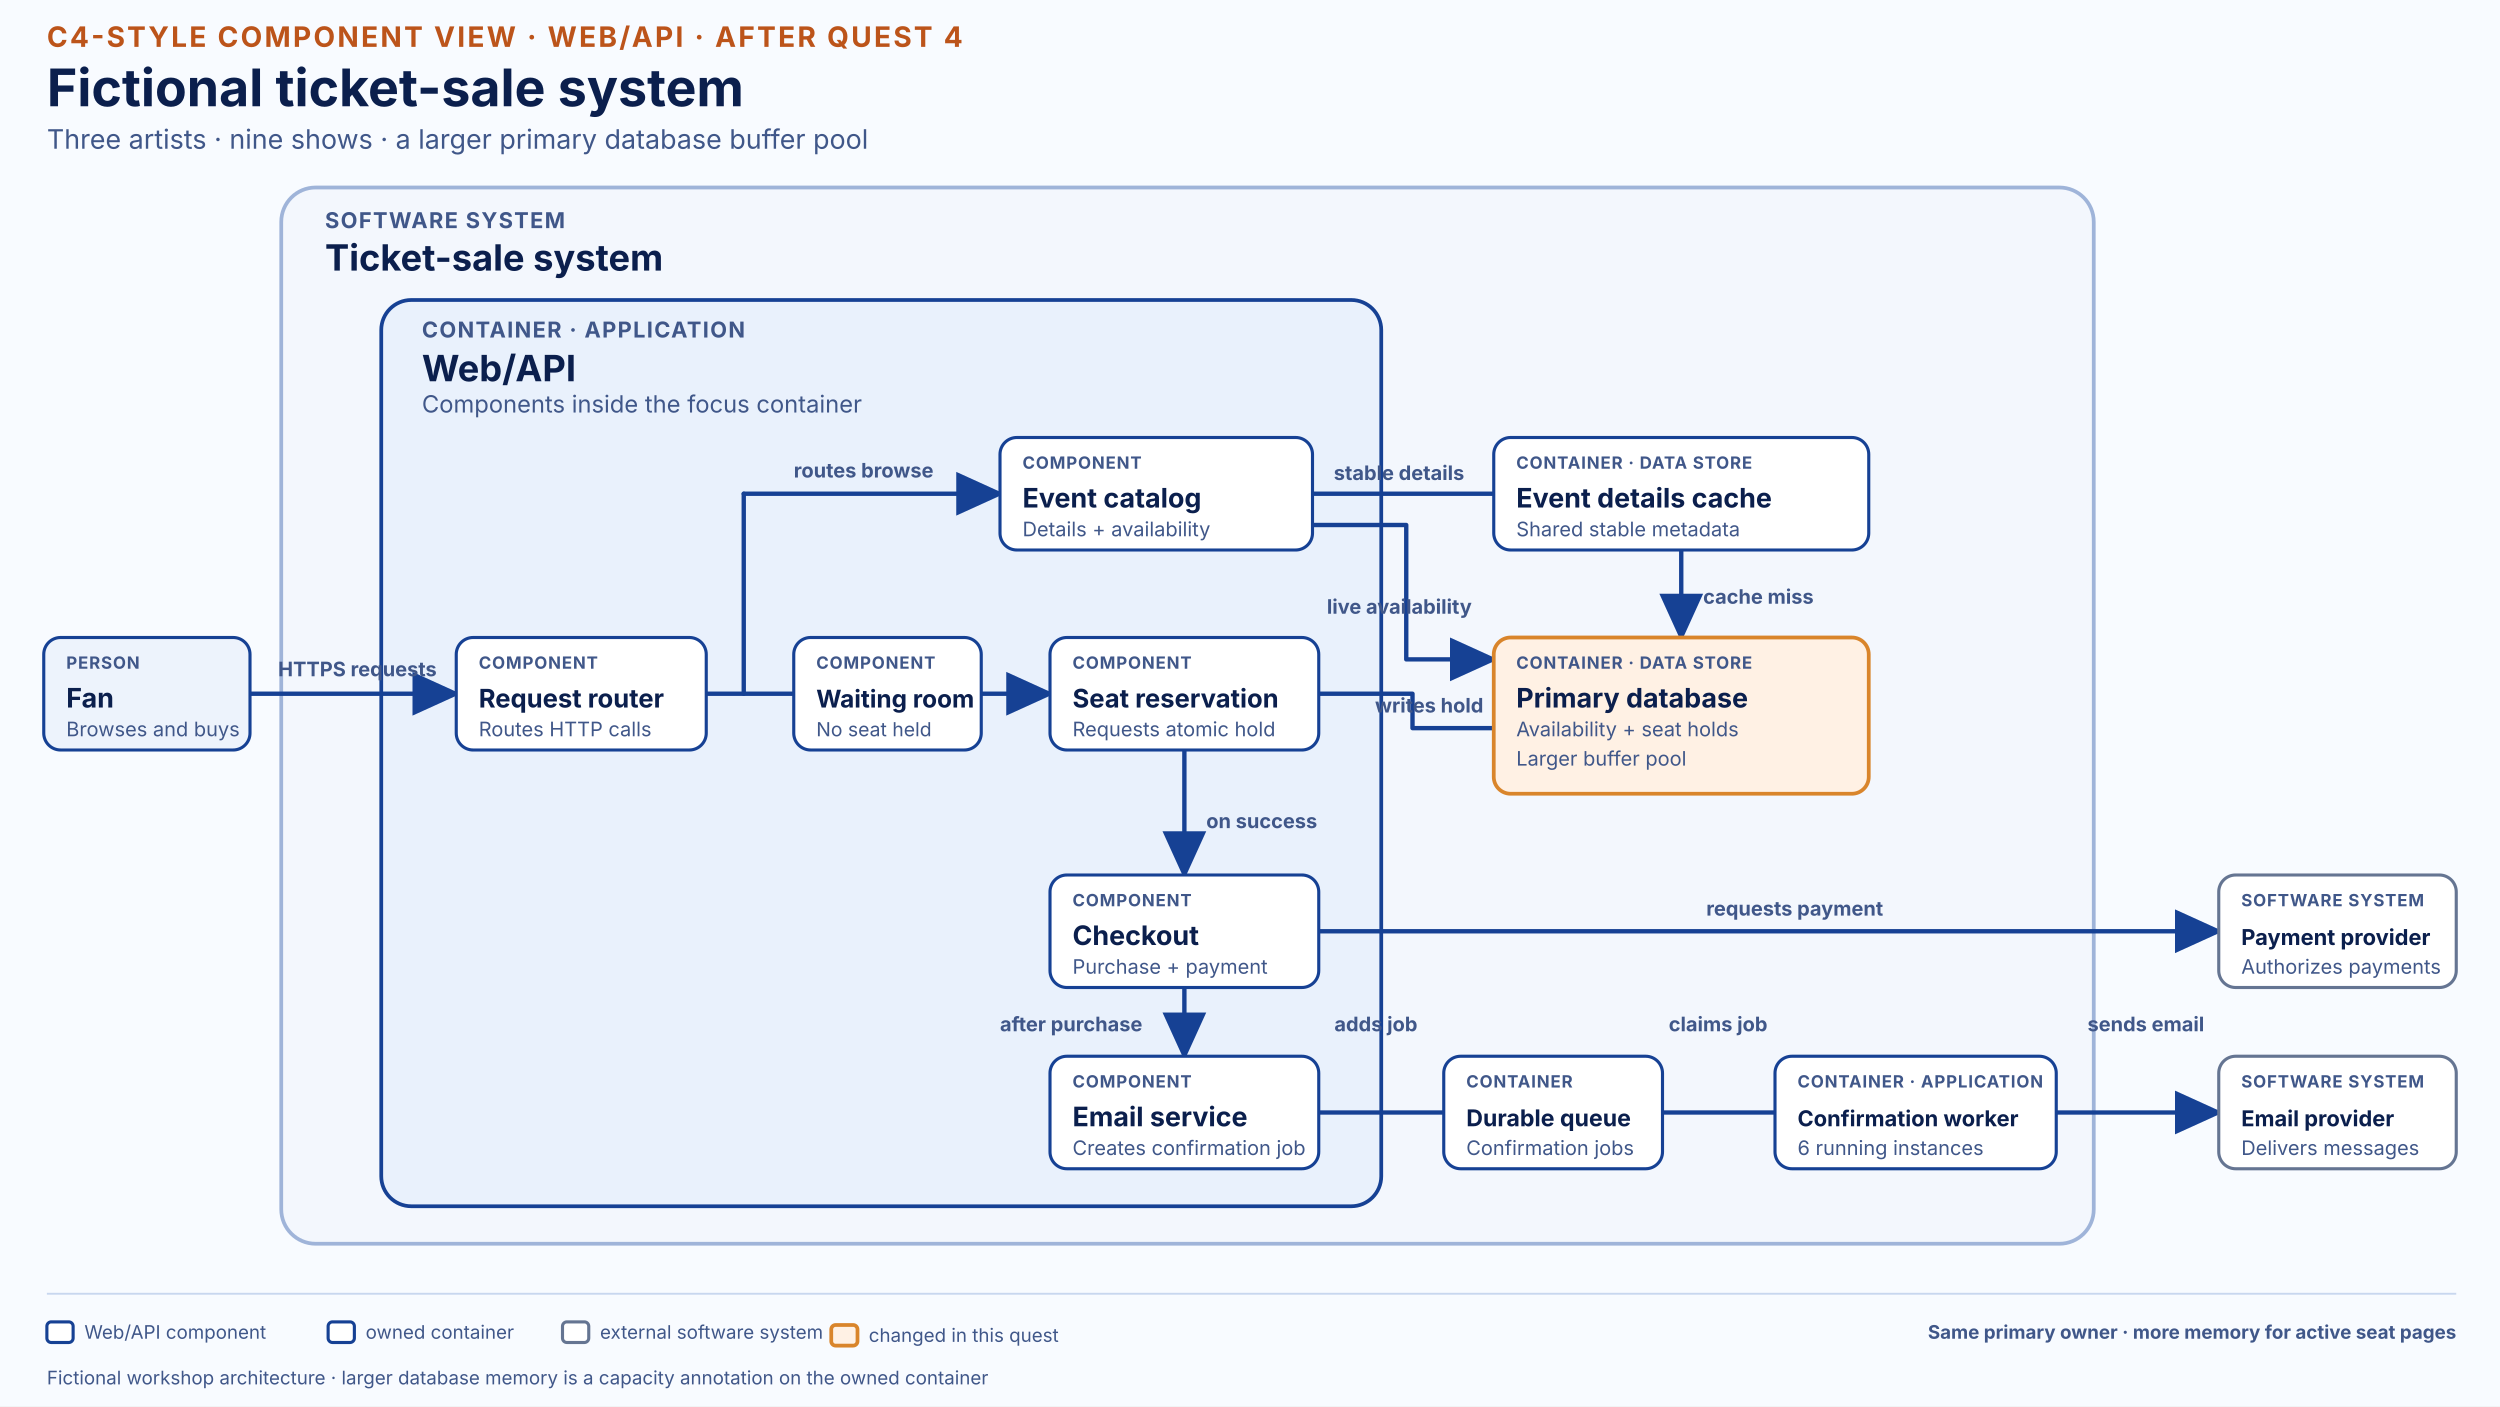
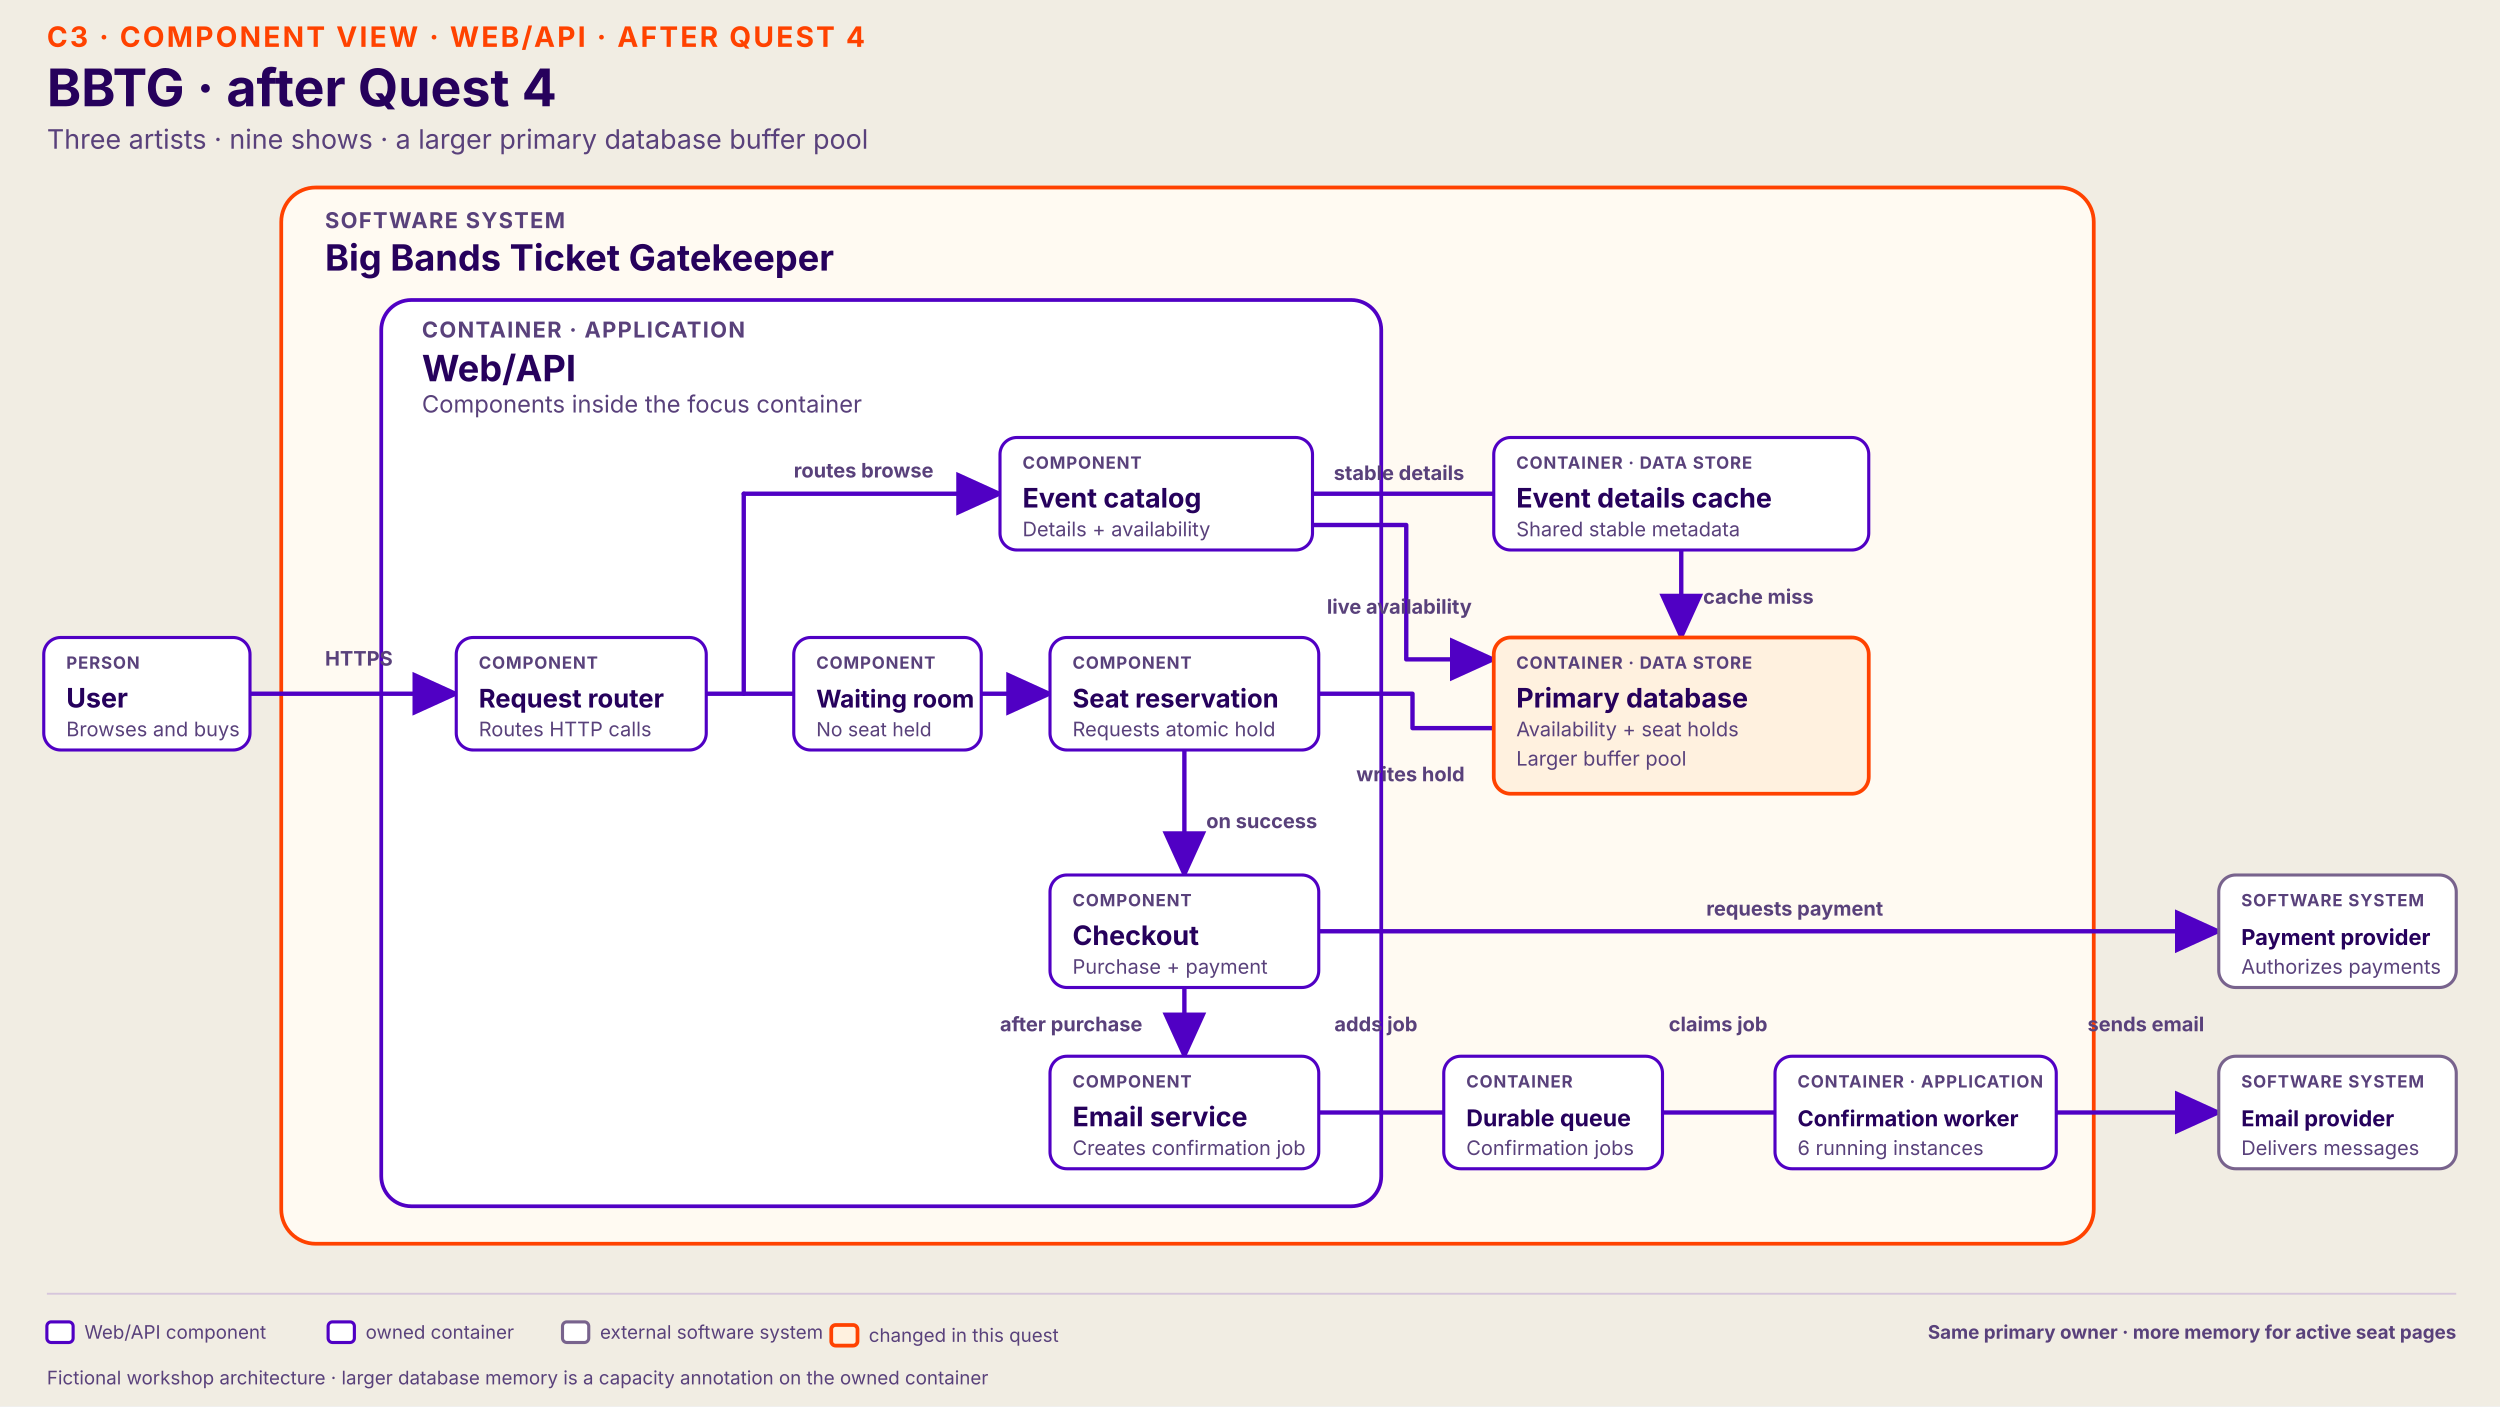
<svg xmlns="http://www.w3.org/2000/svg" width="4000" height="2250" viewBox="0 0 4000 2250" role="img" aria-labelledby="title description">
  <defs>
    <style>
-       text { font-family: Inter, ui-sans-serif, Arial, sans-serif; fill: #0b1f4d; }
-       .eyebrow { font-size: 45px; font-weight: 750; fill: #bc541a; letter-spacing: .08em; }
+       text { font-family: Inter, ui-sans-serif, Arial, sans-serif; fill: #26015c; }
+       .eyebrow { font-size: 45px; font-weight: 750; fill: #ff4200; letter-spacing: .08em; }
      .title { font-size: 83px; font-weight: 750; }
-       .subtitle { font-size: 43px; fill: #405789; }
-       .system-boundary { fill: #f3f7fd; stroke: #9fb4d9; stroke-width: 6; }
-       .container-boundary { fill: #e9f1fc; stroke: #164194; stroke-width: 6; }
-       .boundary-kind { font-size: 35px; font-weight: 750; fill: #405789; letter-spacing: .06em; }
+       .subtitle { font-size: 43px; fill: #59417b; }
+       .system-boundary { fill: #fffaf2; stroke: #ff4200; stroke-width: 6; }
+       .container-boundary { fill: #fff; stroke: #5000c4; stroke-width: 6; }
+       .boundary-kind { font-size: 35px; font-weight: 750; fill: #59417b; letter-spacing: .06em; }
      .boundary-title { font-size: 58px; font-weight: 750; }
-       .boundary-note { font-size: 38px; fill: #405789; }
-       .component, .owned { fill: #fff; stroke: #164194; stroke-width: 5; }
-       .new { fill: #fff1e4; stroke: #d9852b; stroke-width: 6; }
-       .external { fill: #fff; stroke: #657592; stroke-width: 5; }
-       .person { fill: #edf3fc; stroke: #164194; stroke-width: 5; }
-       .node-kind { font-size: 27px; font-weight: 750; fill: #405789; letter-spacing: .05em; }
+       .boundary-note { font-size: 38px; fill: #59417b; }
+       .component, .owned { fill: #fff; stroke: #5000c4; stroke-width: 5; }
+       .new { fill: #fff1df; stroke: #ff4200; stroke-width: 6; }
+       .external { fill: #fff; stroke: #78638d; stroke-width: 5; }
+       .person { fill: #fff; stroke: #5000c4; stroke-width: 5; }
+       .node-kind { font-size: 27px; font-weight: 750; fill: #59417b; letter-spacing: .05em; }
      .node-title { font-size: 43px; font-weight: 750; }
-       .node-detail { font-size: 32px; fill: #405789; }
+       .node-detail { font-size: 32px; fill: #59417b; }
      .router-title { font-size: 41px; }
      .seat-title { font-size: 41px; }
      .gate-title { font-size: 39px; }
      .gate-detail { font-size: 31px; }
      .worker-title { font-size: 35px; }
      .queue-title { font-size: 37px; }
      .external-title { font-size: 35px; }
-       .line { fill: none; stroke: #164194; stroke-width: 7; stroke-linecap: round; stroke-linejoin: round; marker-end: url(#arrow); }
-       .new-line { fill: none; stroke: #d9852b; stroke-width: 7; stroke-linecap: round; stroke-linejoin: round; marker-end: url(#new-arrow); }
-       .branch { fill: none; stroke: #164194; stroke-width: 7; stroke-linecap: round; stroke-linejoin: round; }
-       .edge-label { font-size: 32px; font-weight: 650; fill: #405789; }
-       .legend { font-size: 30px; fill: #405789; }
-       .footer { font-size: 30px; font-weight: 700; fill: #405789; }
+       .line { fill: none; stroke: #5000c4; stroke-width: 7; stroke-linecap: round; stroke-linejoin: round; marker-end: url(#arrow); }
+       .new-line { fill: none; stroke: #ff4200; stroke-width: 7; stroke-linecap: round; stroke-linejoin: round; marker-end: url(#new-arrow); }
+       .branch { fill: none; stroke: #5000c4; stroke-width: 7; stroke-linecap: round; stroke-linejoin: round; }
+       .edge-label { font-size: 32px; font-weight: 650; fill: #59417b; }
+       .legend { font-size: 30px; fill: #59417b; }
+       .footer { font-size: 30px; font-weight: 700; fill: #59417b; }
    </style>
    <marker id="arrow" markerWidth="12" markerHeight="10" refX="10" refY="5" orient="auto" markerUnits="strokeWidth">
-       <path d="M0 0 L11 5 L0 10 Z" fill="#164194" />
+       <path d="M0 0 L11 5 L0 10 Z" fill="#5000c4" />
    </marker>
    <marker id="new-arrow" markerWidth="12" markerHeight="10" refX="10" refY="5" orient="auto" markerUnits="strokeWidth">
-       <path d="M0 0 L11 5 L0 10 Z" fill="#d9852b" />
+       <path d="M0 0 L11 5 L0 10 Z" fill="#ff4200" />
    </marker>
  </defs>
-   <rect width="4000" height="2250" fill="#f8fbff" />
-   <text x="75" y="75" class="eyebrow">C4-STYLE COMPONENT VIEW · WEB/API · AFTER QUEST 4</text>
-   <text x="75" y="170" class="title">Fictional ticket-sale system</text>
+   <rect width="4000" height="2250" fill="#f1ede3" />
+   <text x="75" y="75" class="eyebrow">C3 · COMPONENT VIEW · WEB/API · AFTER QUEST 4</text>
+   <text x="75" y="170" class="title">BBTG · after Quest 4</text>
  <text x="75" y="238" class="subtitle">Three artists · nine shows · a larger primary database buffer pool</text>
  <rect x="450" y="300" width="2900" height="1690" rx="55" class="system-boundary" />
  <text x="520" y="365" class="boundary-kind">SOFTWARE SYSTEM</text>
-   <text x="520" y="433" class="boundary-title">Ticket-sale system</text>
+   <text x="520" y="433" class="boundary-title">Big Bands Ticket Gatekeeper</text>
  <rect x="610" y="480" width="1600" height="1450" rx="48" class="container-boundary" />
  <text x="675" y="540" class="boundary-kind">CONTAINER · APPLICATION</text>
  <text x="675" y="610" class="boundary-title">Web/API</text>
  <text x="675" y="660" class="boundary-note">Components inside the focus container</text>
  <path d="M400 1110 H730" class="line" />
  <path d="M1130 1110 H1190 M1190 790 V1110" class="branch" />
  <path d="M1190 790 H1600" class="line" />
  <path d="M1190 1110 H1270 M1570 1110 H1680" class="line" />
  <path d="M1895 1200 V1400" class="line" />
  <path d="M2100 790 H2390 M2690 880 V1020" class="line" />
  <path d="M2100 840 H2250 V1055 H2390" class="line" />
  <path d="M2110 1110 H2260 V1165 H2390 M2110 1490 H3550" class="line" />
  <path d="M1895 1580 V1690" class="line" />
  <path d="M2110 1780 H2310 M2660 1780 H2840 M3290 1780 H3550" class="line" />
  <rect x="70" y="1020" width="330" height="180" rx="27" class="person" />
  <text x="106" y="1070" class="node-kind">PERSON</text>
-   <text x="106" y="1132" class="node-title">Fan</text>
+   <text x="106" y="1132" class="node-title">User</text>
  <text x="106" y="1178" class="node-detail">Browses and buys</text>
  <rect x="730" y="1020" width="400" height="180" rx="27" class="component" />
  <text x="766" y="1070" class="node-kind">COMPONENT</text>
  <text x="766" y="1132" class="node-title router-title">Request router</text>
  <text x="766" y="1178" class="node-detail">Routes HTTP calls</text>
  <rect x="1600" y="700" width="500" height="180" rx="27" class="component" />
  <text x="1636" y="750" class="node-kind">COMPONENT</text>
  <text x="1636" y="812" class="node-title">Event catalog</text>
  <text x="1636" y="858" class="node-detail">Details + availability</text>
  <rect x="1270" y="1020" width="300" height="180" rx="27" class="component" />
  <text x="1306" y="1070" class="node-kind">COMPONENT</text>
  <text x="1306" y="1132" class="node-title gate-title">Waiting room</text>
  <text x="1306" y="1178" class="node-detail gate-detail">No seat held</text>
  <rect x="1680" y="1020" width="430" height="180" rx="27" class="component" />
  <text x="1716" y="1070" class="node-kind">COMPONENT</text>
  <text x="1716" y="1132" class="node-title seat-title">Seat reservation</text>
  <text x="1716" y="1178" class="node-detail">Requests atomic hold</text>
  <rect x="1680" y="1400" width="430" height="180" rx="27" class="component" />
  <text x="1716" y="1450" class="node-kind">COMPONENT</text>
  <text x="1716" y="1512" class="node-title">Checkout</text>
  <text x="1716" y="1558" class="node-detail">Purchase + payment</text>
  <rect x="2390" y="700" width="600" height="180" rx="27" class="owned" />
  <text x="2426" y="750" class="node-kind">CONTAINER · DATA STORE</text>
  <text x="2426" y="812" class="node-title">Event details cache</text>
  <text x="2426" y="858" class="node-detail">Shared stable metadata</text>
  <rect x="2390" y="1020" width="600" height="250" rx="27" class="new" />
  <text x="2426" y="1070" class="node-kind">CONTAINER · DATA STORE</text>
  <text x="2426" y="1132" class="node-title">Primary database</text>
  <text x="2426" y="1178" class="node-detail">Availability + seat holds</text>
  <text x="2426" y="1225" class="node-detail">Larger buffer pool</text>
  <rect x="1680" y="1690" width="430" height="180" rx="27" class="component" />
  <text x="1716" y="1740" class="node-kind">COMPONENT</text>
  <text x="1716" y="1802" class="node-title">Email service</text>
  <text x="1716" y="1848" class="node-detail">Creates confirmation job</text>
  <rect x="2310" y="1690" width="350" height="180" rx="27" class="owned" />
  <text x="2346" y="1740" class="node-kind">CONTAINER</text>
  <text x="2346" y="1802" class="node-title queue-title">Durable queue</text>
  <text x="2346" y="1848" class="node-detail">Confirmation jobs</text>
  <rect x="2840" y="1690" width="450" height="180" rx="27" class="owned" />
  <text x="2876" y="1740" class="node-kind">CONTAINER · APPLICATION</text>
  <text x="2876" y="1802" class="node-title worker-title">Confirmation worker</text>
  <text x="2876" y="1848" class="node-detail">6 running instances</text>
  <rect x="3550" y="1400" width="380" height="180" rx="27" class="external" />
  <text x="3586" y="1450" class="node-kind">SOFTWARE SYSTEM</text>
  <text x="3586" y="1512" class="node-title external-title">Payment provider</text>
  <text x="3586" y="1558" class="node-detail">Authorizes payments</text>
  <rect x="3550" y="1690" width="380" height="180" rx="27" class="external" />
  <text x="3586" y="1740" class="node-kind">SOFTWARE SYSTEM</text>
  <text x="3586" y="1802" class="node-title external-title">Email provider</text>
  <text x="3586" y="1848" class="node-detail">Delivers messages</text>
-   <text x="445" y="1082" class="edge-label">HTTPS requests</text>
+   <text x="520" y="1065" class="edge-label">HTTPS</text>
  <text x="1270" y="764" class="edge-label">routes browse</text>
  <text x="2134" y="768" class="edge-label">stable details</text>
  <text x="2123" y="982" class="edge-label">live availability</text>
  <text x="2725" y="966" class="edge-label">cache miss</text>
-   <text x="2200" y="1140" class="edge-label">writes hold</text>
+   <text x="2170" y="1250" class="edge-label">writes hold</text>
  <text x="1930" y="1325" class="edge-label">on success</text>
  <text x="2730" y="1465" class="edge-label">requests payment</text>
  <text x="1600" y="1650" class="edge-label">after purchase</text>
  <text x="2135" y="1650" class="edge-label">adds job</text>
  <text x="2670" y="1650" class="edge-label">claims job</text>
  <text x="3340" y="1650" class="edge-label">sends email</text>
-   <path d="M75 2070 H3930" stroke="#c8d7ef" stroke-width="3" />
+   <path d="M75 2070 H3930" stroke="#d6c6dc" stroke-width="3" />
  <rect x="75" y="2115" width="42" height="33" rx="7" class="component" />
  <text x="135" y="2142" class="legend">Web/API component</text>
  <rect x="525" y="2115" width="42" height="33" rx="7" class="owned" />
  <text x="585" y="2142" class="legend">owned container</text>
  <rect x="900" y="2115" width="42" height="33" rx="7" class="external" />
  <text x="960" y="2142" class="legend">external software system</text>
  <rect x="1330" y="2120" width="42" height="33" rx="7" class="new" />
  <text x="1390" y="2147" class="legend">changed in this quest</text>
  <text x="3930" y="2142" class="footer" text-anchor="end">Same primary owner · more memory for active seat pages</text>
  <text x="75" y="2215" class="legend">Fictional workshop architecture · larger database memory is a capacity annotation on the owned container</text>
</svg>
